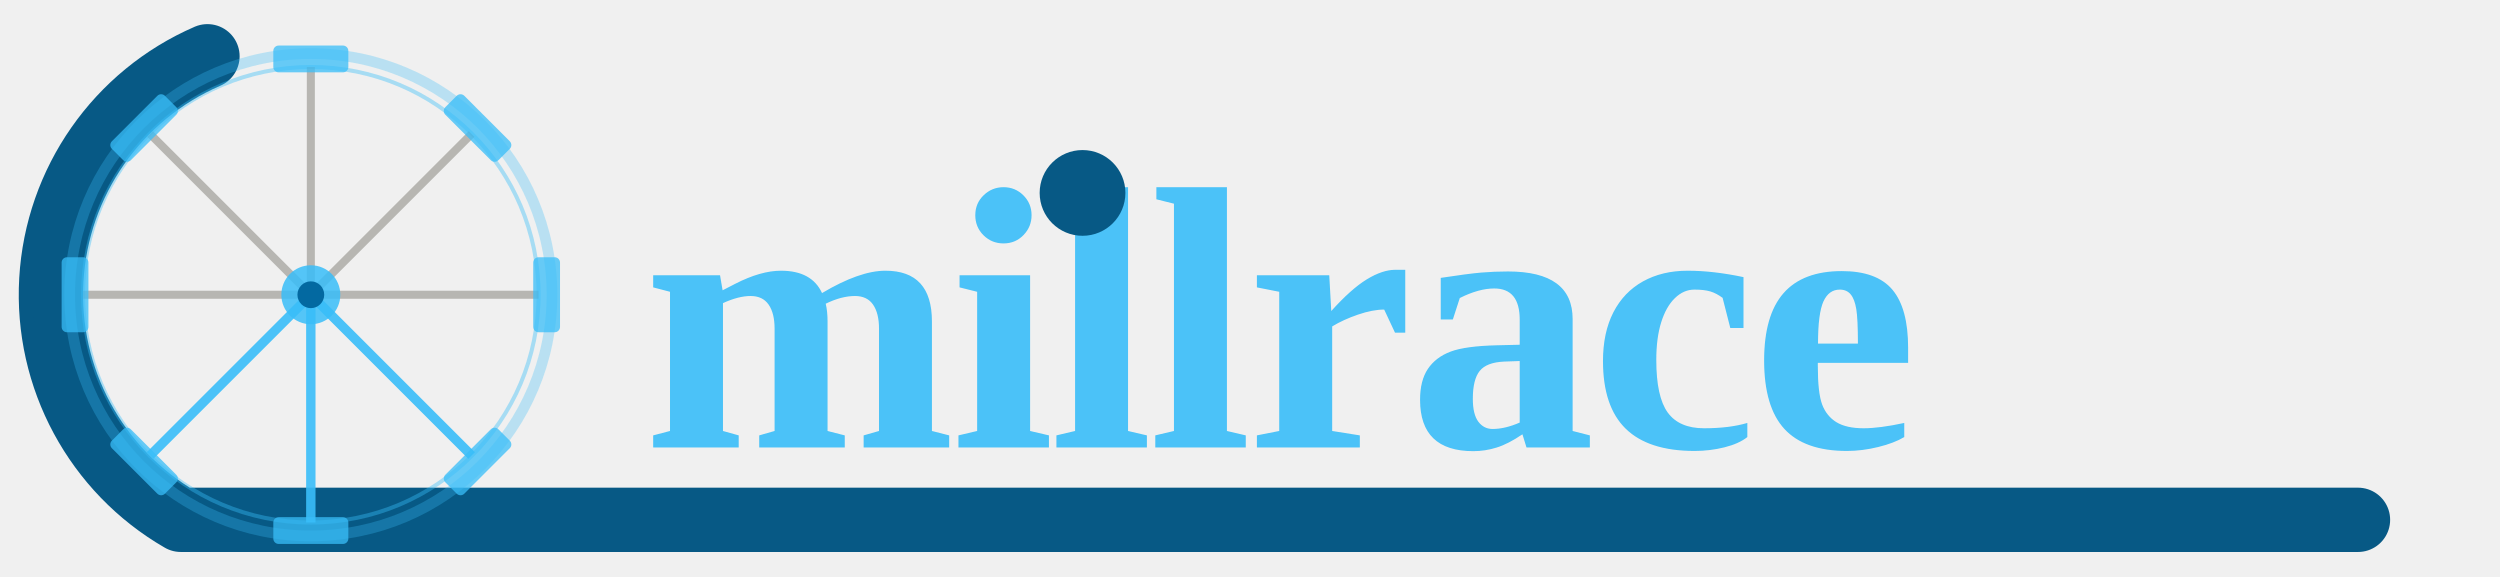
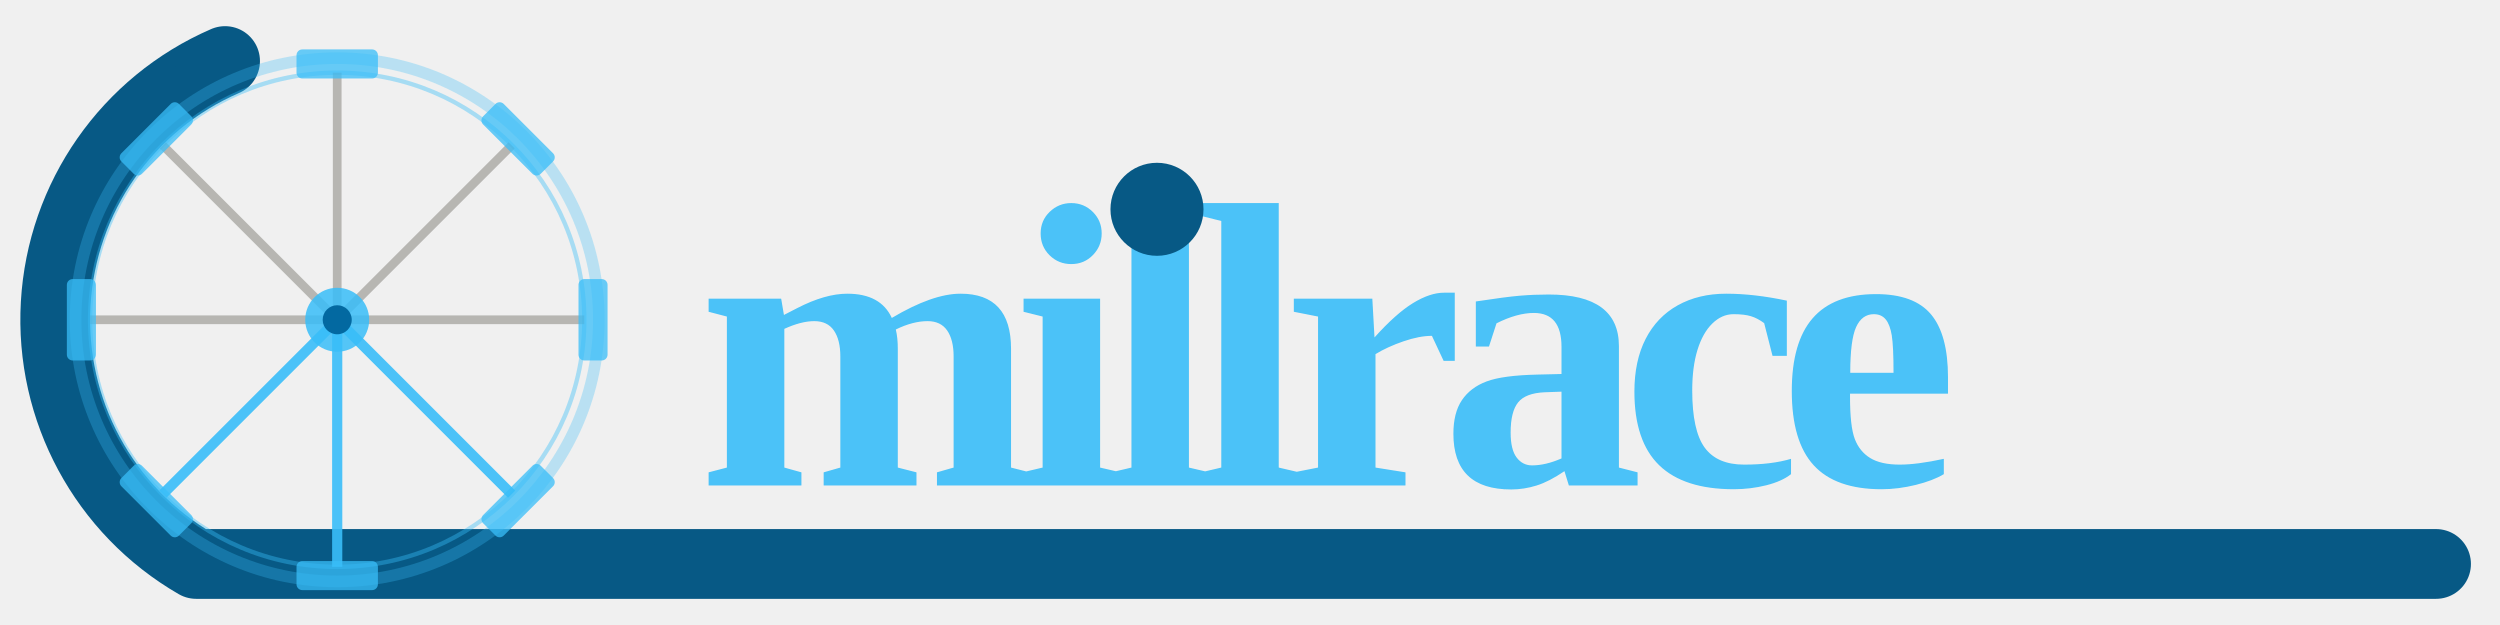
- <svg xmlns="http://www.w3.org/2000/svg" width="100%" viewBox="-8 40 933 215" role="img">
+ <svg xmlns="http://www.w3.org/2000/svg" width="100%" viewBox="-8 40 860 215" role="img">
  <defs>
    <mask id="imagine-text-gaps-kd530b" maskUnits="userSpaceOnUse">
      <rect x="-8" y="40" width="933" height="215" fill="white" />
      <rect x="218" y="77" width="662" height="163" fill="black" rx="2" />
    </mask>
  </defs>
  <g id="millrace-channel" aria-hidden="true">
-     <path d="M 69.425 61 A 97 97 0 0 0 59.492 234 L 872 234" fill="none" stroke="#075985" stroke-width="24" stroke-linecap="round" stroke-linejoin="round" style="fill:none;stroke:rgb(7, 89, 133);color:rgb(255, 255, 255);stroke-width:24px;stroke-linecap:round;stroke-linejoin:round;font-family:&quot;Anthropic Sans&quot;, -apple-system, &quot;system-ui&quot;, &quot;Segoe UI&quot;, sans-serif;font-size:16px;font-weight:400;text-anchor:start;dominant-baseline:auto" />
+     <path d="M 69.425 61 A 97 97 0 0 0 59.492 234 L 830 234" fill="none" stroke="#075985" stroke-width="24" stroke-linecap="round" stroke-linejoin="round" style="fill:none;stroke:rgb(7, 89, 133);color:rgb(255, 255, 255);stroke-width:24px;stroke-linecap:round;stroke-linejoin:round;font-family:&quot;Anthropic Sans&quot;, -apple-system, &quot;system-ui&quot;, &quot;Segoe UI&quot;, sans-serif;font-size:16px;font-weight:400;text-anchor:start;dominant-baseline:auto" />
    <path d="M 69.425 61 A 97 97 0 0 0 59.492 234" fill="none" stroke="#075985" stroke-width="14" stroke-dasharray="12 6" stroke-linecap="round" style="fill:none;stroke:rgb(7, 89, 133);color:rgb(255, 255, 255);stroke-width:14px;stroke-dasharray:12px, 6px;stroke-linecap:round;stroke-linejoin:miter;font-family:&quot;Anthropic Sans&quot;, -apple-system, &quot;system-ui&quot;, &quot;Segoe UI&quot;, sans-serif;font-size:16px;font-weight:400;text-anchor:start;dominant-baseline:auto" />
-     <line x1="59.492" y1="234" x2="872" y2="234" stroke="#075985" stroke-width="14" stroke-dasharray="12 6" stroke-linecap="round" mask="url(#imagine-text-gaps-kd530b)" style="fill:none;stroke:rgb(7, 89, 133);color:rgb(255, 255, 255);stroke-width:14px;stroke-dasharray:12px, 6px;stroke-linecap:round;stroke-linejoin:miter;font-family:&quot;Anthropic Sans&quot;, -apple-system, &quot;system-ui&quot;, &quot;Segoe UI&quot;, sans-serif;font-size:16px;font-weight:400;text-anchor:start;dominant-baseline:auto" />
+     <line x1="59.492" y1="234" x2="830" y2="234" stroke="#075985" stroke-width="14" stroke-dasharray="12 6" stroke-linecap="round" mask="url(#imagine-text-gaps-kd530b)" style="fill:none;stroke:rgb(7, 89, 133);color:rgb(255, 255, 255);stroke-width:14px;stroke-dasharray:12px, 6px;stroke-linecap:round;stroke-linejoin:miter;font-family:&quot;Anthropic Sans&quot;, -apple-system, &quot;system-ui&quot;, &quot;Segoe UI&quot;, sans-serif;font-size:16px;font-weight:400;text-anchor:start;dominant-baseline:auto" />
  </g>
  <g style="fill:rgb(0, 0, 0);stroke:none;color:rgb(255, 255, 255);stroke-width:1px;stroke-linecap:butt;stroke-linejoin:miter;opacity:1;font-family:&quot;Anthropic Sans&quot;, -apple-system, &quot;system-ui&quot;, &quot;Segoe UI&quot;, sans-serif;font-size:16px;font-weight:400;text-anchor:start;dominant-baseline:auto">
    <circle cx="108" cy="150" r="90" fill="none" stroke="#38bdf8" stroke-width="4" opacity="0.3" style="fill:none;stroke:rgb(56, 189, 248);color:rgb(255, 255, 255);stroke-width:4px;stroke-linecap:butt;stroke-linejoin:miter;opacity:0.3;font-family:&quot;Anthropic Sans&quot;, -apple-system, &quot;system-ui&quot;, &quot;Segoe UI&quot;, sans-serif;font-size:16px;font-weight:400;text-anchor:start;dominant-baseline:auto" />
    <circle cx="108" cy="150" r="85" fill="none" stroke="#38bdf8" stroke-width="1.5" opacity="0.4" style="fill:none;stroke:rgb(56, 189, 248);color:rgb(255, 255, 255);stroke-width:1.5px;stroke-linecap:butt;stroke-linejoin:miter;opacity:0.4;font-family:&quot;Anthropic Sans&quot;, -apple-system, &quot;system-ui&quot;, &quot;Segoe UI&quot;, sans-serif;font-size:16px;font-weight:400;text-anchor:start;dominant-baseline:auto" />
    <g stroke="#888780" stroke-width="3" opacity="0.55" style="fill:rgb(0, 0, 0);stroke:rgb(136, 135, 128);color:rgb(255, 255, 255);stroke-width:3px;stroke-linecap:butt;stroke-linejoin:miter;opacity:0.55;font-family:&quot;Anthropic Sans&quot;, -apple-system, &quot;system-ui&quot;, &quot;Segoe UI&quot;, sans-serif;font-size:16px;font-weight:400;text-anchor:start;dominant-baseline:auto">
      <line x1="108" y1="150" x2="108" y2="65" style="fill:rgb(0, 0, 0);stroke:rgb(136, 135, 128);color:rgb(255, 255, 255);stroke-width:3px;stroke-linecap:butt;stroke-linejoin:miter;opacity:1;font-family:&quot;Anthropic Sans&quot;, -apple-system, &quot;system-ui&quot;, &quot;Segoe UI&quot;, sans-serif;font-size:16px;font-weight:400;text-anchor:start;dominant-baseline:auto" />
      <line x1="108" y1="150" x2="168" y2="90" style="fill:rgb(0, 0, 0);stroke:rgb(136, 135, 128);color:rgb(255, 255, 255);stroke-width:3px;stroke-linecap:butt;stroke-linejoin:miter;opacity:1;font-family:&quot;Anthropic Sans&quot;, -apple-system, &quot;system-ui&quot;, &quot;Segoe UI&quot;, sans-serif;font-size:16px;font-weight:400;text-anchor:start;dominant-baseline:auto" />
      <line x1="108" y1="150" x2="193" y2="150" style="fill:rgb(0, 0, 0);stroke:rgb(136, 135, 128);color:rgb(255, 255, 255);stroke-width:3px;stroke-linecap:butt;stroke-linejoin:miter;opacity:1;font-family:&quot;Anthropic Sans&quot;, -apple-system, &quot;system-ui&quot;, &quot;Segoe UI&quot;, sans-serif;font-size:16px;font-weight:400;text-anchor:start;dominant-baseline:auto" />
      <line x1="108" y1="150" x2="23" y2="150" style="fill:rgb(0, 0, 0);stroke:rgb(136, 135, 128);color:rgb(255, 255, 255);stroke-width:3px;stroke-linecap:butt;stroke-linejoin:miter;opacity:1;font-family:&quot;Anthropic Sans&quot;, -apple-system, &quot;system-ui&quot;, &quot;Segoe UI&quot;, sans-serif;font-size:16px;font-weight:400;text-anchor:start;dominant-baseline:auto" />
      <line x1="108" y1="150" x2="48" y2="90" style="fill:rgb(0, 0, 0);stroke:rgb(136, 135, 128);color:rgb(255, 255, 255);stroke-width:3px;stroke-linecap:butt;stroke-linejoin:miter;opacity:1;font-family:&quot;Anthropic Sans&quot;, -apple-system, &quot;system-ui&quot;, &quot;Segoe UI&quot;, sans-serif;font-size:16px;font-weight:400;text-anchor:start;dominant-baseline:auto" />
    </g>
    <g stroke="#38bdf8" stroke-width="3.5" opacity="0.9" style="fill:rgb(0, 0, 0);stroke:rgb(56, 189, 248);color:rgb(255, 255, 255);stroke-width:3.5px;stroke-linecap:butt;stroke-linejoin:miter;opacity:0.9;font-family:&quot;Anthropic Sans&quot;, -apple-system, &quot;system-ui&quot;, &quot;Segoe UI&quot;, sans-serif;font-size:16px;font-weight:400;text-anchor:start;dominant-baseline:auto">
      <line x1="108" y1="150" x2="168" y2="210" style="fill:rgb(0, 0, 0);stroke:rgb(56, 189, 248);color:rgb(255, 255, 255);stroke-width:3.5px;stroke-linecap:butt;stroke-linejoin:miter;opacity:1;font-family:&quot;Anthropic Sans&quot;, -apple-system, &quot;system-ui&quot;, &quot;Segoe UI&quot;, sans-serif;font-size:16px;font-weight:400;text-anchor:start;dominant-baseline:auto" />
      <line x1="108" y1="150" x2="108" y2="235" style="fill:rgb(0, 0, 0);stroke:rgb(56, 189, 248);color:rgb(255, 255, 255);stroke-width:3.5px;stroke-linecap:butt;stroke-linejoin:miter;opacity:1;font-family:&quot;Anthropic Sans&quot;, -apple-system, &quot;system-ui&quot;, &quot;Segoe UI&quot;, sans-serif;font-size:16px;font-weight:400;text-anchor:start;dominant-baseline:auto" />
      <line x1="108" y1="150" x2="48" y2="210" style="fill:rgb(0, 0, 0);stroke:rgb(56, 189, 248);color:rgb(255, 255, 255);stroke-width:3.5px;stroke-linecap:butt;stroke-linejoin:miter;opacity:1;font-family:&quot;Anthropic Sans&quot;, -apple-system, &quot;system-ui&quot;, &quot;Segoe UI&quot;, sans-serif;font-size:16px;font-weight:400;text-anchor:start;dominant-baseline:auto" />
    </g>
    <g fill="#38bdf8" opacity="0.75" style="fill:rgb(56, 189, 248);stroke:none;color:rgb(255, 255, 255);stroke-width:1px;stroke-linecap:butt;stroke-linejoin:miter;opacity:0.75;font-family:&quot;Anthropic Sans&quot;, -apple-system, &quot;system-ui&quot;, &quot;Segoe UI&quot;, sans-serif;font-size:16px;font-weight:400;text-anchor:start;dominant-baseline:auto">
      <rect x="94" y="57" width="28" height="10" rx="2" transform="rotate(0 108 150)" style="fill:rgb(56, 189, 248);stroke:none;color:rgb(255, 255, 255);stroke-width:1px;stroke-linecap:butt;stroke-linejoin:miter;opacity:1;font-family:&quot;Anthropic Sans&quot;, -apple-system, &quot;system-ui&quot;, &quot;Segoe UI&quot;, sans-serif;font-size:16px;font-weight:400;text-anchor:start;dominant-baseline:auto" />
      <rect x="94" y="57" width="28" height="10" rx="2" transform="rotate(45 108 150)" style="fill:rgb(56, 189, 248);stroke:none;color:rgb(255, 255, 255);stroke-width:1px;stroke-linecap:butt;stroke-linejoin:miter;opacity:1;font-family:&quot;Anthropic Sans&quot;, -apple-system, &quot;system-ui&quot;, &quot;Segoe UI&quot;, sans-serif;font-size:16px;font-weight:400;text-anchor:start;dominant-baseline:auto" />
      <rect x="94" y="57" width="28" height="10" rx="2" transform="rotate(90 108 150)" style="fill:rgb(56, 189, 248);stroke:none;color:rgb(255, 255, 255);stroke-width:1px;stroke-linecap:butt;stroke-linejoin:miter;opacity:1;font-family:&quot;Anthropic Sans&quot;, -apple-system, &quot;system-ui&quot;, &quot;Segoe UI&quot;, sans-serif;font-size:16px;font-weight:400;text-anchor:start;dominant-baseline:auto" />
      <rect x="94" y="57" width="28" height="10" rx="2" transform="rotate(135 108 150)" style="fill:rgb(56, 189, 248);stroke:none;color:rgb(255, 255, 255);stroke-width:1px;stroke-linecap:butt;stroke-linejoin:miter;opacity:1;font-family:&quot;Anthropic Sans&quot;, -apple-system, &quot;system-ui&quot;, &quot;Segoe UI&quot;, sans-serif;font-size:16px;font-weight:400;text-anchor:start;dominant-baseline:auto" />
      <rect x="94" y="57" width="28" height="10" rx="2" transform="rotate(180 108 150)" style="fill:rgb(56, 189, 248);stroke:none;color:rgb(255, 255, 255);stroke-width:1px;stroke-linecap:butt;stroke-linejoin:miter;opacity:1;font-family:&quot;Anthropic Sans&quot;, -apple-system, &quot;system-ui&quot;, &quot;Segoe UI&quot;, sans-serif;font-size:16px;font-weight:400;text-anchor:start;dominant-baseline:auto" />
      <rect x="94" y="57" width="28" height="10" rx="2" transform="rotate(225 108 150)" style="fill:rgb(56, 189, 248);stroke:none;color:rgb(255, 255, 255);stroke-width:1px;stroke-linecap:butt;stroke-linejoin:miter;opacity:1;font-family:&quot;Anthropic Sans&quot;, -apple-system, &quot;system-ui&quot;, &quot;Segoe UI&quot;, sans-serif;font-size:16px;font-weight:400;text-anchor:start;dominant-baseline:auto" />
      <rect x="94" y="57" width="28" height="10" rx="2" transform="rotate(270 108 150)" style="fill:rgb(56, 189, 248);stroke:none;color:rgb(255, 255, 255);stroke-width:1px;stroke-linecap:butt;stroke-linejoin:miter;opacity:1;font-family:&quot;Anthropic Sans&quot;, -apple-system, &quot;system-ui&quot;, &quot;Segoe UI&quot;, sans-serif;font-size:16px;font-weight:400;text-anchor:start;dominant-baseline:auto" />
      <rect x="94" y="57" width="28" height="10" rx="2" transform="rotate(315 108 150)" style="fill:rgb(56, 189, 248);stroke:none;color:rgb(255, 255, 255);stroke-width:1px;stroke-linecap:butt;stroke-linejoin:miter;opacity:1;font-family:&quot;Anthropic Sans&quot;, -apple-system, &quot;system-ui&quot;, &quot;Segoe UI&quot;, sans-serif;font-size:16px;font-weight:400;text-anchor:start;dominant-baseline:auto" />
    </g>
    <circle cx="108" cy="150" r="11" fill="#38bdf8" opacity="0.85" style="fill:rgb(56, 189, 248);stroke:none;color:rgb(255, 255, 255);stroke-width:1px;stroke-linecap:butt;stroke-linejoin:miter;opacity:0.85;font-family:&quot;Anthropic Sans&quot;, -apple-system, &quot;system-ui&quot;, &quot;Segoe UI&quot;, sans-serif;font-size:16px;font-weight:400;text-anchor:start;dominant-baseline:auto" />
    <circle cx="108" cy="150" r="5" fill="#0369a1" style="fill:rgb(3, 105, 161);stroke:none;color:rgb(255, 255, 255);stroke-width:1px;stroke-linecap:butt;stroke-linejoin:miter;opacity:1;font-family:&quot;Anthropic Sans&quot;, -apple-system, &quot;system-ui&quot;, &quot;Segoe UI&quot;, sans-serif;font-size:16px;font-weight:400;text-anchor:start;dominant-baseline:auto" />
  </g>
-   <text x="232" y="207" font-family="Georgia, 'Times New Roman', serif" font-size="140" font-weight="700" letter-spacing="-2" fill="#38bdf8" opacity="0.9" style="fill:rgb(56, 189, 248);stroke:none;color:rgb(255, 255, 255);stroke-width:1px;stroke-linecap:butt;stroke-linejoin:miter;opacity:0.9;font-family:Georgia, &quot;Times New Roman&quot;, serif;font-size:140px;font-weight:700;text-anchor:start;dominant-baseline:auto">millrace</text>
-   <circle cx="396" cy="112" r="16" fill="#075985" opacity="1" style="fill:rgb(7, 89, 133);opacity:1" aria-hidden="true" />
+   <text x="232" y="207" font-family="Georgia, 'Times New Roman', serif" font-size="140" font-weight="700" letter-spacing="-8" fill="#38bdf8" opacity="0.9" style="fill:rgb(56, 189, 248);stroke:none;color:rgb(255, 255, 255);stroke-width:1px;stroke-linecap:butt;stroke-linejoin:miter;opacity:0.9;font-family:Georgia, &quot;Times New Roman&quot;, serif;font-size:140px;font-weight:700;text-anchor:start;dominant-baseline:auto">millrace</text>
+   <circle cx="390" cy="112" r="16" fill="#075985" opacity="1" style="fill:rgb(7, 89, 133);opacity:1" aria-hidden="true" />
</svg>
